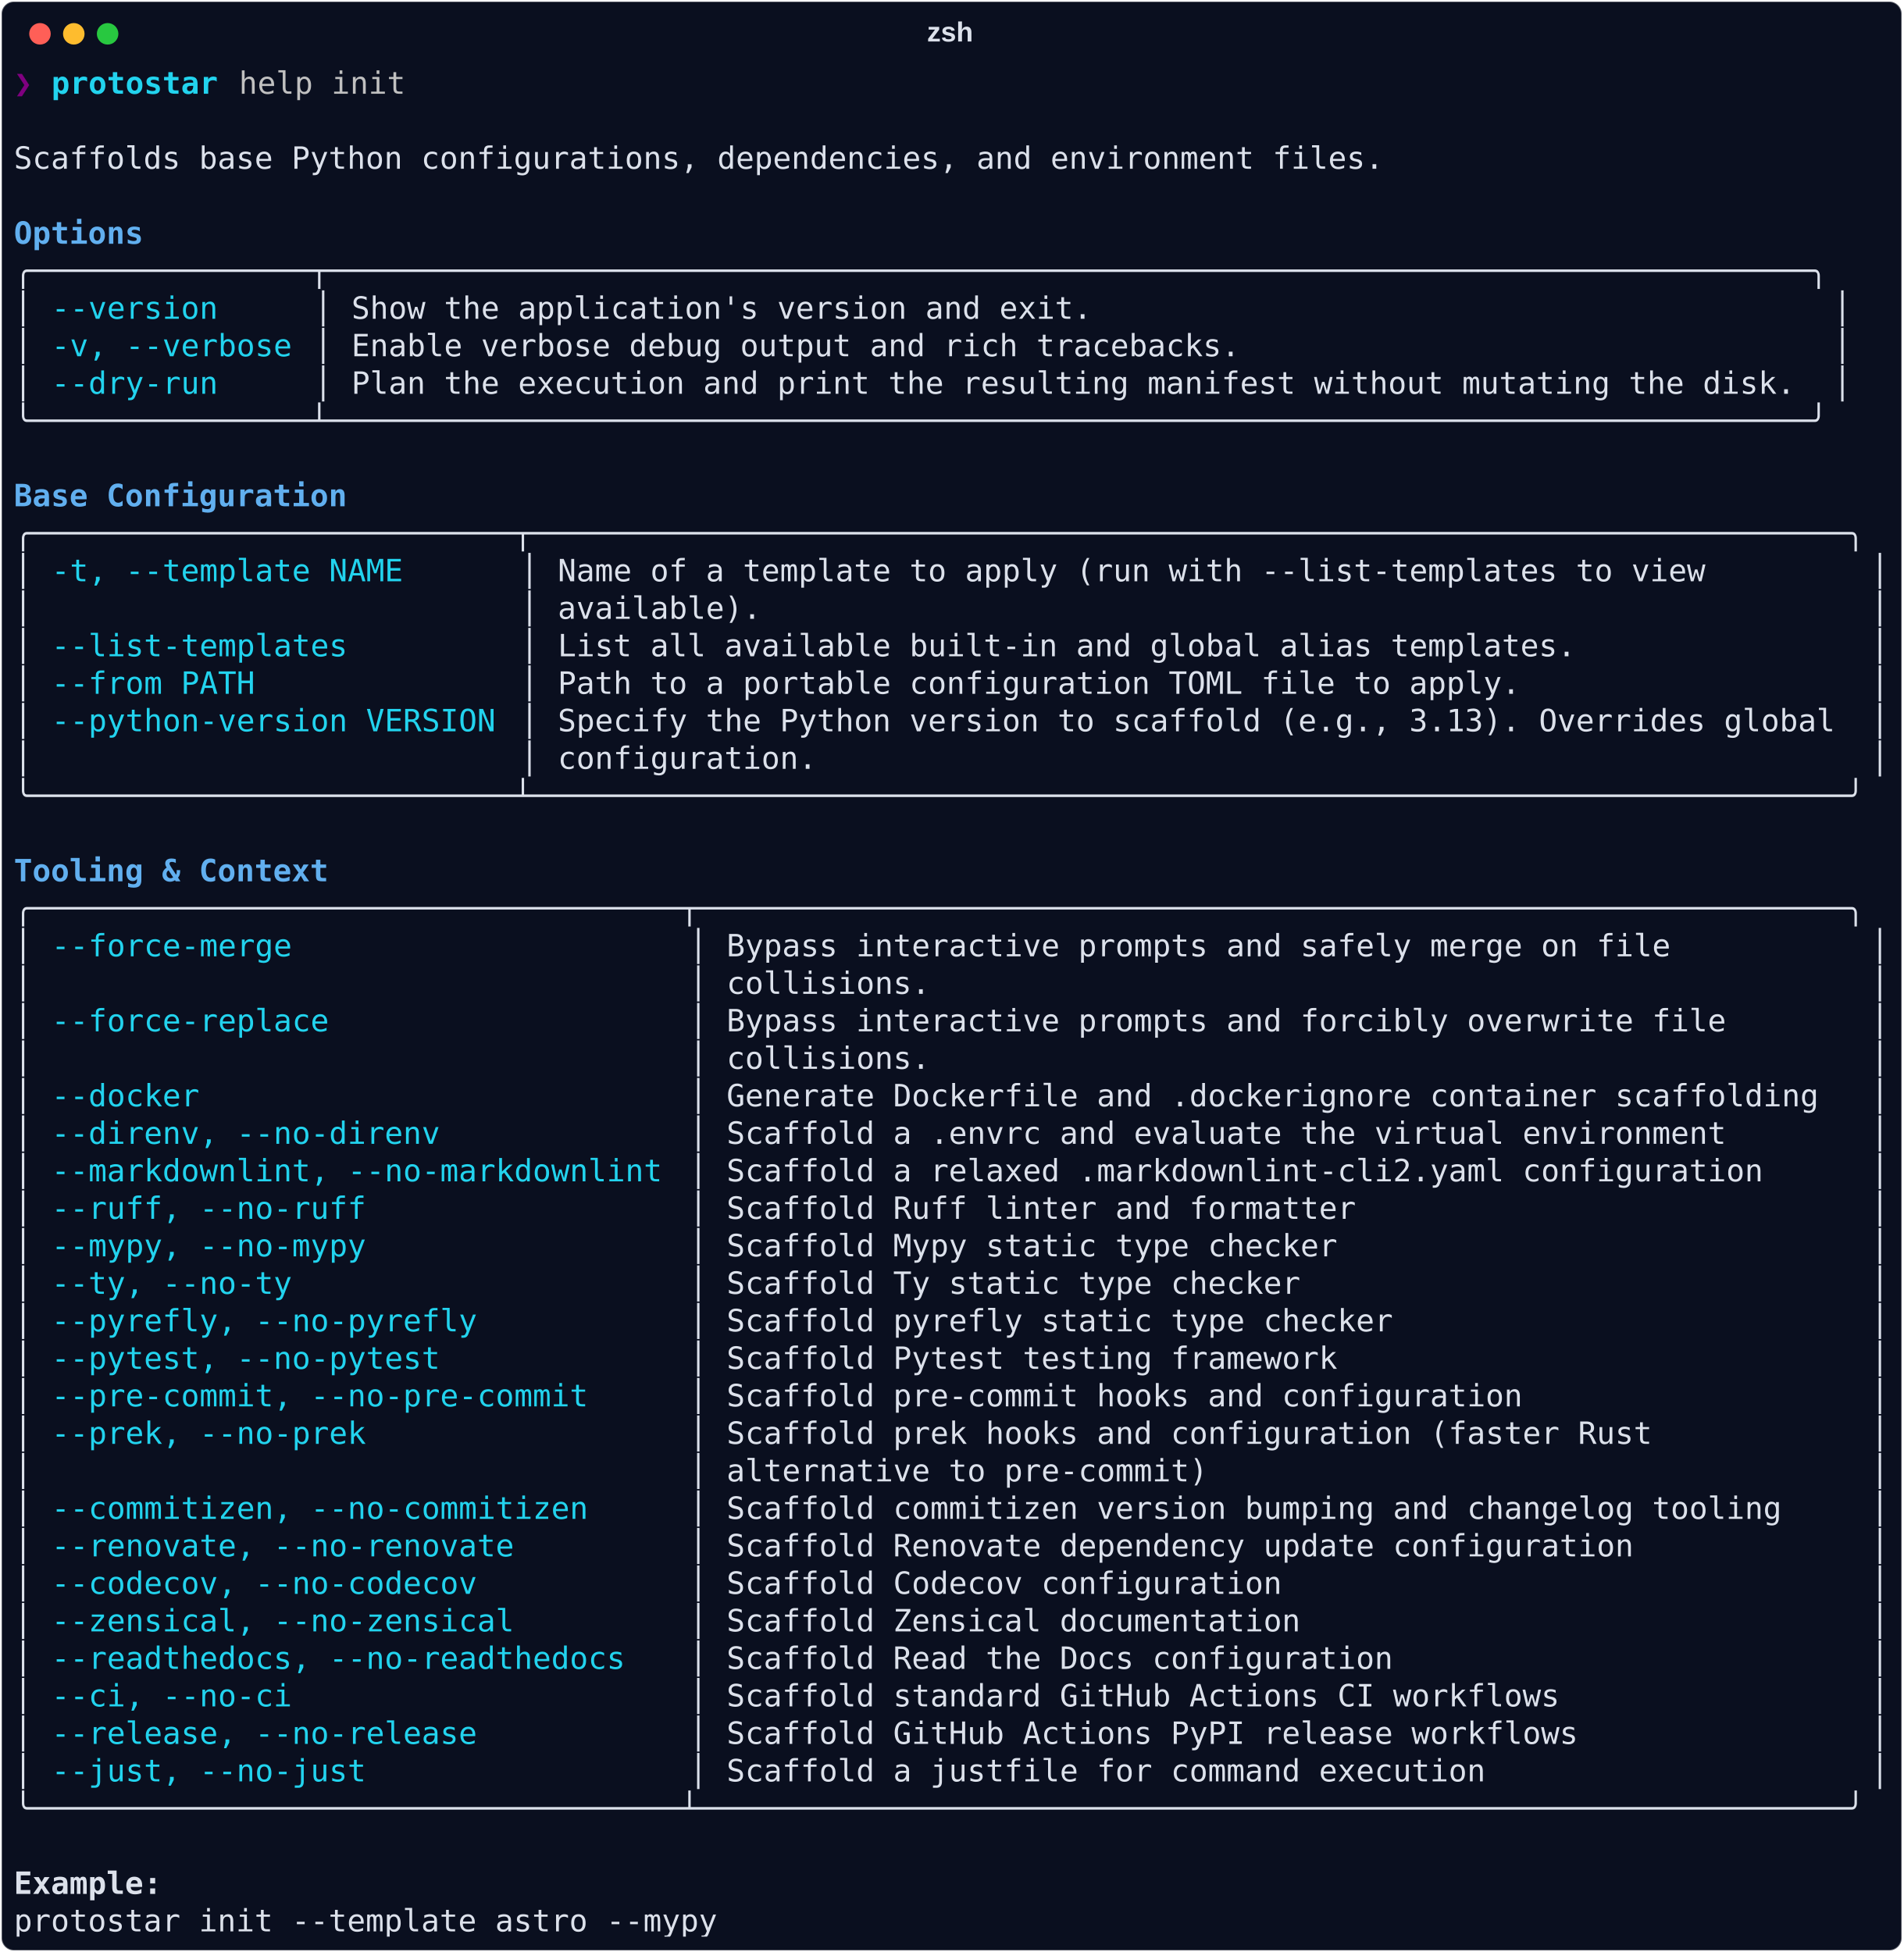
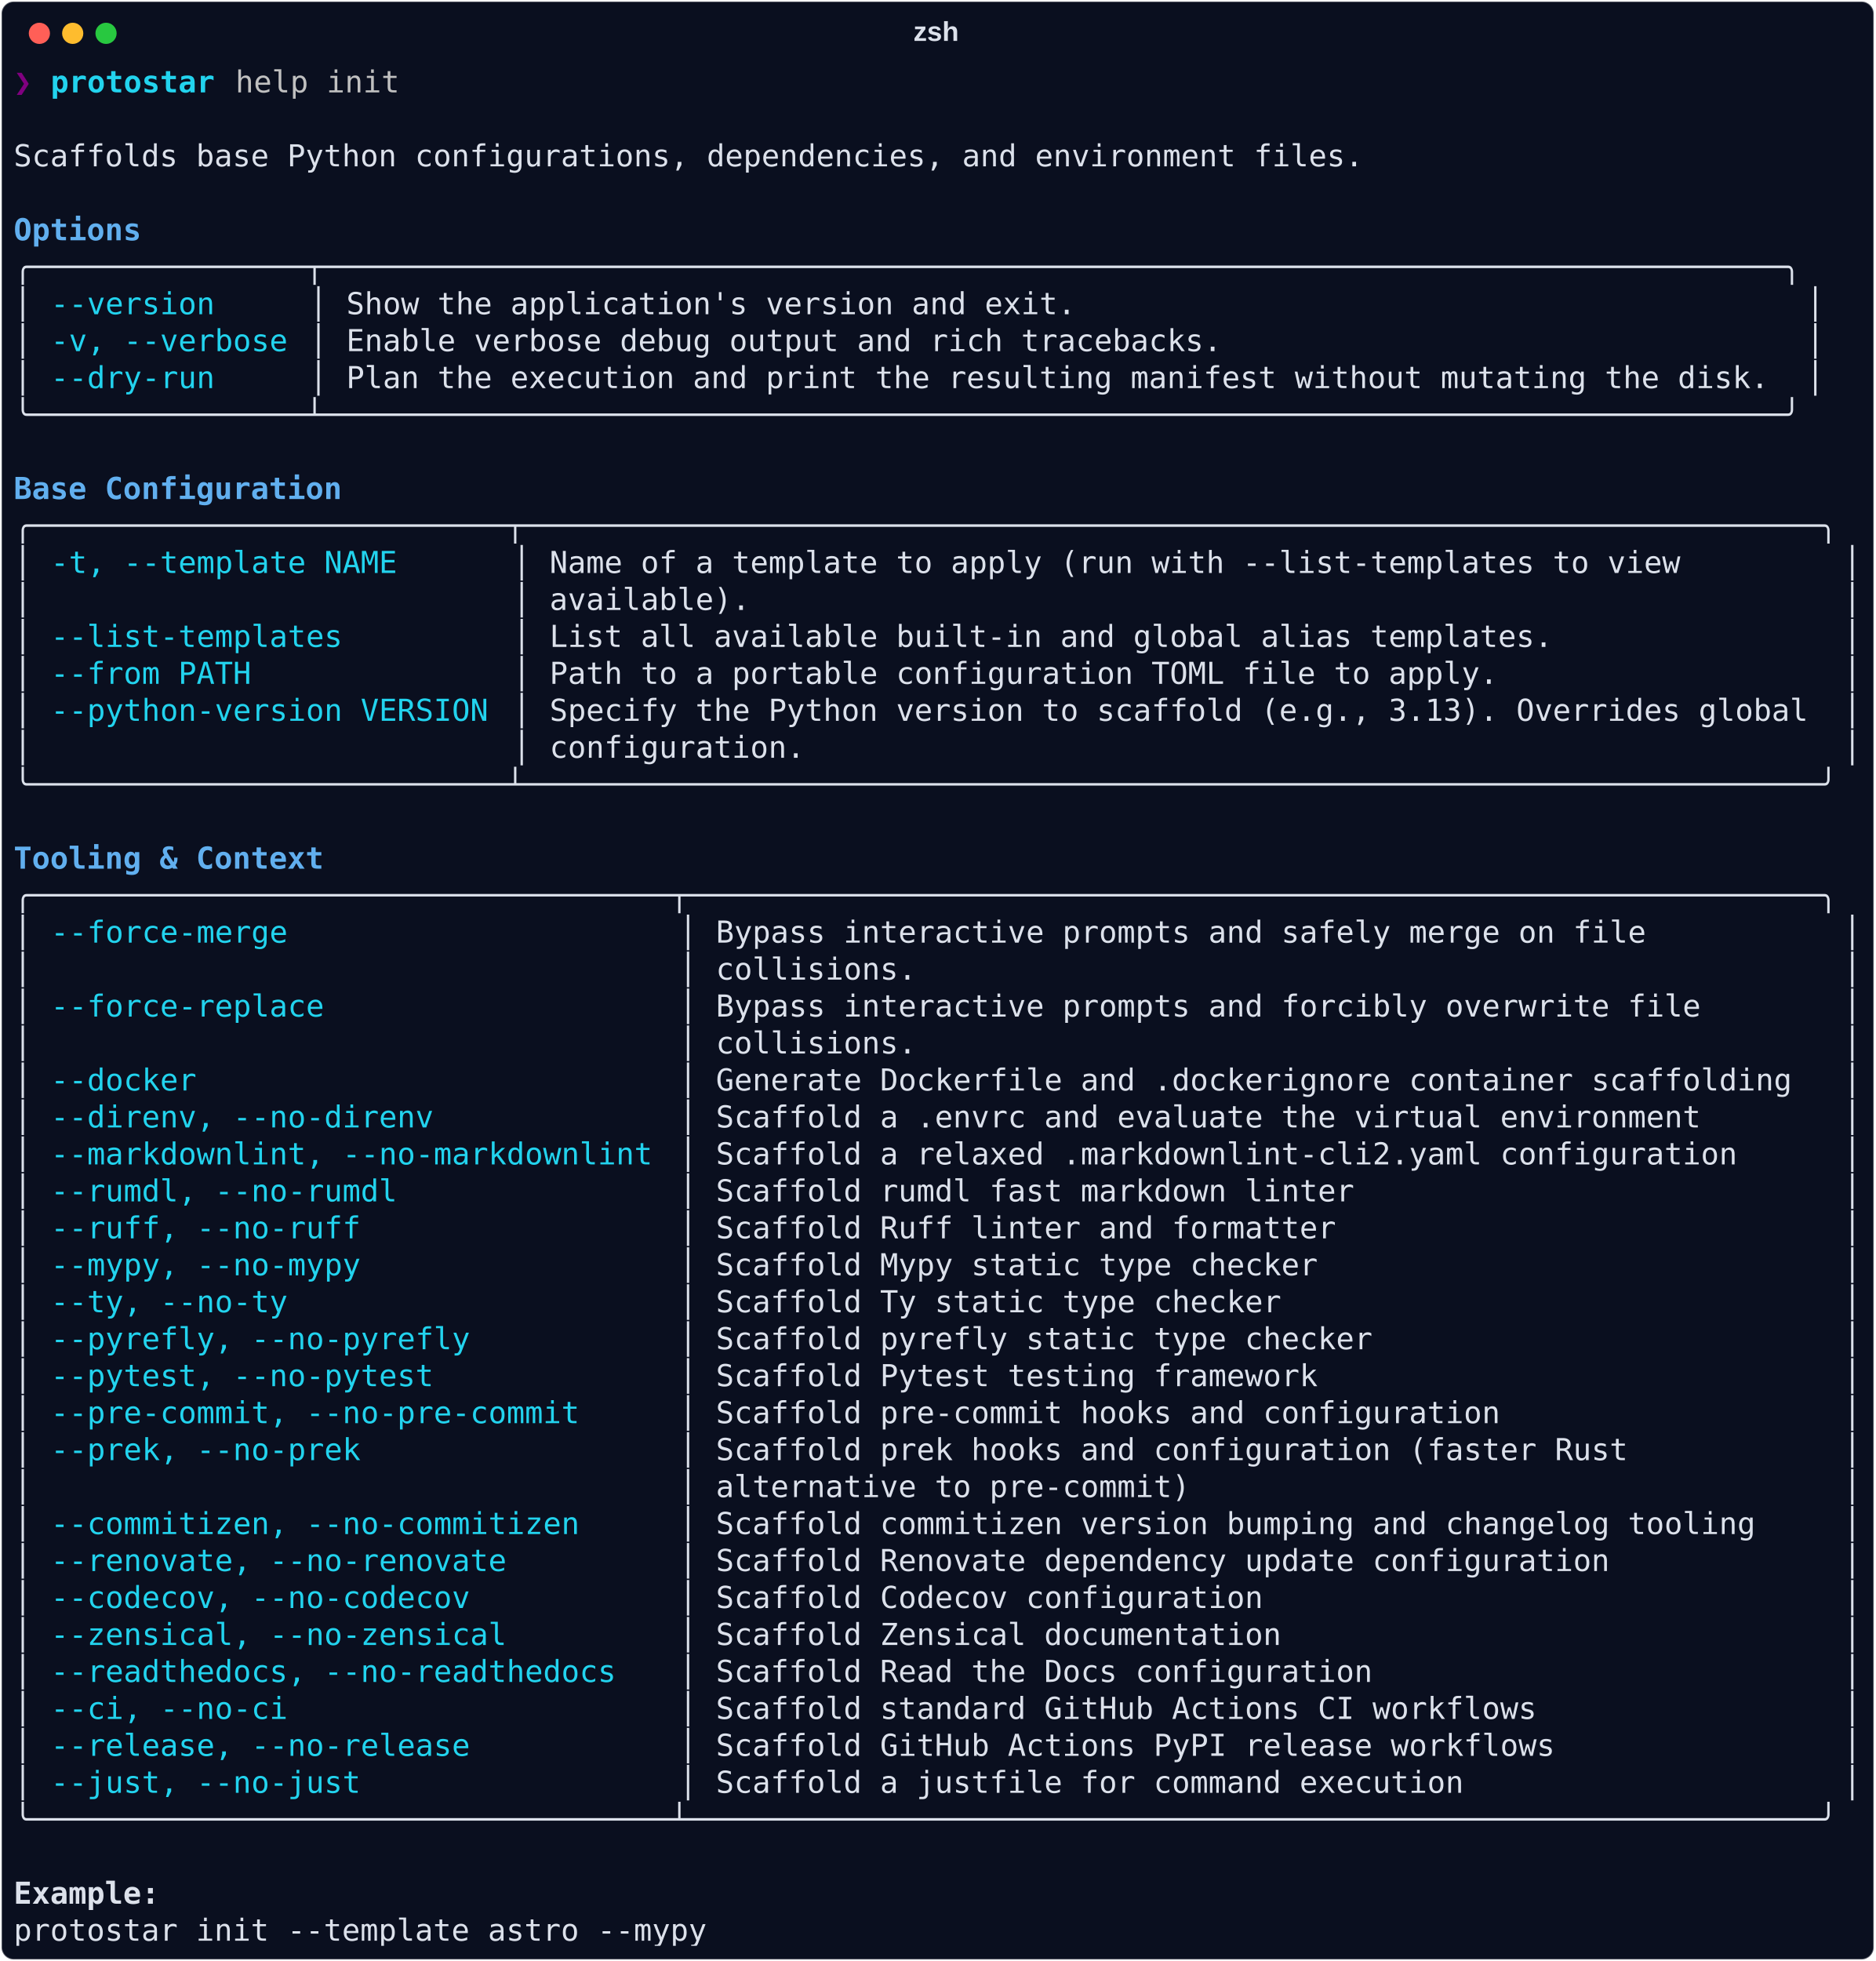
- <svg xmlns="http://www.w3.org/2000/svg" class="rich-terminal" viewBox="0 0 1238 1270.0">
+ <svg xmlns="http://www.w3.org/2000/svg" class="rich-terminal" viewBox="0 0 1238 1294.4">
  <style>

    @font-face {
        font-family: "Fira Code";
        src: local("FiraCode-Regular"),
                url("https://cdnjs.cloudflare.com/ajax/libs/firacode/6.2.0/woff2/FiraCode-Regular.woff2") format("woff2"),
                url("https://cdnjs.cloudflare.com/ajax/libs/firacode/6.2.0/woff/FiraCode-Regular.woff") format("woff");
        font-style: normal;
        font-weight: 400;
    }
    @font-face {
        font-family: "Fira Code";
        src: local("FiraCode-Bold"),
                url("https://cdnjs.cloudflare.com/ajax/libs/firacode/6.2.0/woff2/FiraCode-Bold.woff2") format("woff2"),
                url("https://cdnjs.cloudflare.com/ajax/libs/firacode/6.2.0/woff/FiraCode-Bold.woff") format("woff");
        font-style: bold;
        font-weight: 700;
    }

    .cli_init_help-matrix {
        font-family: Fira Code, monospace;
        font-size: 20px;
        line-height: 24.4px;
        font-variant-east-asian: full-width;
    }

    .cli_init_help-title {
        font-size: 18px;
        font-weight: bold;
        font-family: arial;
    }

    .cli_init_help-r1 { fill: #800080;font-weight: bold }
.cli_init_help-r2 { fill: #22d3ee;font-weight: bold }
.cli_init_help-r3 { fill: #c0c0c0 }
.cli_init_help-r4 { fill: #dce1eb }
.cli_init_help-r5 { fill: #61afef;font-weight: bold }
.cli_init_help-r6 { fill: #22d3ee }
.cli_init_help-r7 { fill: #dce1eb;font-weight: bold }
    </style>
  <defs>
    <clipPath id="cli_init_help-clip-terminal">
-       <rect x="0" y="0" width="1219.0" height="1219.0" />
+       <rect x="0" y="0" width="1219.0" height="1243.4" />
    </clipPath>
    <clipPath id="cli_init_help-line-0">
      <rect x="0" y="1.5" width="1220" height="24.65" />
    </clipPath>
    <clipPath id="cli_init_help-line-1">
      <rect x="0" y="25.9" width="1220" height="24.65" />
    </clipPath>
    <clipPath id="cli_init_help-line-2">
      <rect x="0" y="50.3" width="1220" height="24.65" />
    </clipPath>
    <clipPath id="cli_init_help-line-3">
      <rect x="0" y="74.7" width="1220" height="24.65" />
    </clipPath>
    <clipPath id="cli_init_help-line-4">
      <rect x="0" y="99.1" width="1220" height="24.65" />
    </clipPath>
    <clipPath id="cli_init_help-line-5">
      <rect x="0" y="123.5" width="1220" height="24.65" />
    </clipPath>
    <clipPath id="cli_init_help-line-6">
      <rect x="0" y="147.9" width="1220" height="24.65" />
    </clipPath>
    <clipPath id="cli_init_help-line-7">
      <rect x="0" y="172.3" width="1220" height="24.65" />
    </clipPath>
    <clipPath id="cli_init_help-line-8">
      <rect x="0" y="196.7" width="1220" height="24.65" />
    </clipPath>
    <clipPath id="cli_init_help-line-9">
      <rect x="0" y="221.1" width="1220" height="24.65" />
    </clipPath>
    <clipPath id="cli_init_help-line-10">
      <rect x="0" y="245.5" width="1220" height="24.65" />
    </clipPath>
    <clipPath id="cli_init_help-line-11">
      <rect x="0" y="269.9" width="1220" height="24.65" />
    </clipPath>
    <clipPath id="cli_init_help-line-12">
      <rect x="0" y="294.3" width="1220" height="24.65" />
    </clipPath>
    <clipPath id="cli_init_help-line-13">
      <rect x="0" y="318.7" width="1220" height="24.65" />
    </clipPath>
    <clipPath id="cli_init_help-line-14">
      <rect x="0" y="343.1" width="1220" height="24.65" />
    </clipPath>
    <clipPath id="cli_init_help-line-15">
      <rect x="0" y="367.5" width="1220" height="24.65" />
    </clipPath>
    <clipPath id="cli_init_help-line-16">
      <rect x="0" y="391.9" width="1220" height="24.65" />
    </clipPath>
    <clipPath id="cli_init_help-line-17">
      <rect x="0" y="416.3" width="1220" height="24.65" />
    </clipPath>
    <clipPath id="cli_init_help-line-18">
      <rect x="0" y="440.7" width="1220" height="24.65" />
    </clipPath>
    <clipPath id="cli_init_help-line-19">
      <rect x="0" y="465.1" width="1220" height="24.65" />
    </clipPath>
    <clipPath id="cli_init_help-line-20">
      <rect x="0" y="489.5" width="1220" height="24.65" />
    </clipPath>
    <clipPath id="cli_init_help-line-21">
      <rect x="0" y="513.9" width="1220" height="24.65" />
    </clipPath>
    <clipPath id="cli_init_help-line-22">
      <rect x="0" y="538.3" width="1220" height="24.65" />
    </clipPath>
    <clipPath id="cli_init_help-line-23">
      <rect x="0" y="562.7" width="1220" height="24.65" />
    </clipPath>
    <clipPath id="cli_init_help-line-24">
      <rect x="0" y="587.1" width="1220" height="24.65" />
    </clipPath>
    <clipPath id="cli_init_help-line-25">
      <rect x="0" y="611.5" width="1220" height="24.65" />
    </clipPath>
    <clipPath id="cli_init_help-line-26">
      <rect x="0" y="635.9" width="1220" height="24.65" />
    </clipPath>
    <clipPath id="cli_init_help-line-27">
      <rect x="0" y="660.3" width="1220" height="24.65" />
    </clipPath>
    <clipPath id="cli_init_help-line-28">
      <rect x="0" y="684.7" width="1220" height="24.65" />
    </clipPath>
    <clipPath id="cli_init_help-line-29">
      <rect x="0" y="709.1" width="1220" height="24.65" />
    </clipPath>
    <clipPath id="cli_init_help-line-30">
      <rect x="0" y="733.5" width="1220" height="24.65" />
    </clipPath>
    <clipPath id="cli_init_help-line-31">
      <rect x="0" y="757.9" width="1220" height="24.65" />
    </clipPath>
    <clipPath id="cli_init_help-line-32">
      <rect x="0" y="782.3" width="1220" height="24.65" />
    </clipPath>
    <clipPath id="cli_init_help-line-33">
      <rect x="0" y="806.7" width="1220" height="24.65" />
    </clipPath>
    <clipPath id="cli_init_help-line-34">
      <rect x="0" y="831.1" width="1220" height="24.65" />
    </clipPath>
    <clipPath id="cli_init_help-line-35">
      <rect x="0" y="855.5" width="1220" height="24.65" />
    </clipPath>
    <clipPath id="cli_init_help-line-36">
      <rect x="0" y="879.9" width="1220" height="24.65" />
    </clipPath>
    <clipPath id="cli_init_help-line-37">
      <rect x="0" y="904.3" width="1220" height="24.65" />
    </clipPath>
    <clipPath id="cli_init_help-line-38">
      <rect x="0" y="928.7" width="1220" height="24.65" />
    </clipPath>
    <clipPath id="cli_init_help-line-39">
      <rect x="0" y="953.1" width="1220" height="24.65" />
    </clipPath>
    <clipPath id="cli_init_help-line-40">
      <rect x="0" y="977.5" width="1220" height="24.65" />
    </clipPath>
    <clipPath id="cli_init_help-line-41">
      <rect x="0" y="1001.9" width="1220" height="24.65" />
    </clipPath>
    <clipPath id="cli_init_help-line-42">
      <rect x="0" y="1026.3" width="1220" height="24.65" />
    </clipPath>
    <clipPath id="cli_init_help-line-43">
      <rect x="0" y="1050.7" width="1220" height="24.65" />
    </clipPath>
    <clipPath id="cli_init_help-line-44">
      <rect x="0" y="1075.1" width="1220" height="24.65" />
    </clipPath>
    <clipPath id="cli_init_help-line-45">
      <rect x="0" y="1099.5" width="1220" height="24.65" />
    </clipPath>
    <clipPath id="cli_init_help-line-46">
      <rect x="0" y="1123.9" width="1220" height="24.65" />
    </clipPath>
    <clipPath id="cli_init_help-line-47">
      <rect x="0" y="1148.3" width="1220" height="24.65" />
    </clipPath>
    <clipPath id="cli_init_help-line-48">
      <rect x="0" y="1172.7" width="1220" height="24.65" />
    </clipPath>
+     <clipPath id="cli_init_help-line-49">
+       <rect x="0" y="1197.1" width="1220" height="24.65" />
+     </clipPath>
  </defs>
-   <rect fill="#0a0f1f" stroke="rgba(255,255,255,0.35)" stroke-width="1" x="1" y="1" width="1236" height="1268" rx="8" />
+   <rect fill="#0a0f1f" stroke="rgba(255,255,255,0.35)" stroke-width="1" x="1" y="1" width="1236" height="1292.4" rx="8" />
  <text class="cli_init_help-title" fill="#dce1eb" text-anchor="middle" x="618" y="27">zsh</text>
  <g transform="translate(26,22)">
    <circle cx="0" cy="0" r="7" fill="#ff5f57" />
    <circle cx="22" cy="0" r="7" fill="#febc2e" />
    <circle cx="44" cy="0" r="7" fill="#28c840" />
  </g>
  <g transform="translate(9, 41)" clip-path="url(#cli_init_help-clip-terminal)">
    <g class="cli_init_help-matrix">
      <text class="cli_init_help-r1" x="0" y="20" textLength="24.4" clip-path="url(#cli_init_help-line-0)">❯ </text>
      <text class="cli_init_help-r2" x="24.4" y="20" textLength="122" clip-path="url(#cli_init_help-line-0)">protostar </text>
      <text class="cli_init_help-r3" x="146.4" y="20" textLength="109.8" clip-path="url(#cli_init_help-line-0)">help init</text>
      <text class="cli_init_help-r4" x="1220" y="20" textLength="12.2" clip-path="url(#cli_init_help-line-0)">
</text>
      <text class="cli_init_help-r4" x="1220" y="44.4" textLength="12.2" clip-path="url(#cli_init_help-line-1)">
</text>
      <text class="cli_init_help-r4" x="0" y="68.8" textLength="902.8" clip-path="url(#cli_init_help-line-2)">Scaffolds base Python configurations, dependencies, and environment files.</text>
      <text class="cli_init_help-r4" x="1220" y="68.8" textLength="12.2" clip-path="url(#cli_init_help-line-2)">
</text>
      <text class="cli_init_help-r4" x="1220" y="93.2" textLength="12.2" clip-path="url(#cli_init_help-line-3)">
</text>
      <text class="cli_init_help-r5" x="0" y="117.6" textLength="1195.6" clip-path="url(#cli_init_help-line-4)">Options                                                                                           </text>
      <text class="cli_init_help-r4" x="1220" y="117.6" textLength="12.2" clip-path="url(#cli_init_help-line-4)">
</text>
      <text class="cli_init_help-r4" x="0" y="142" textLength="1195.6" clip-path="url(#cli_init_help-line-5)">╭───────────────┬────────────────────────────────────────────────────────────────────────────────╮</text>
      <text class="cli_init_help-r4" x="1220" y="142" textLength="12.2" clip-path="url(#cli_init_help-line-5)">
</text>
      <text class="cli_init_help-r4" x="0" y="166.4" textLength="12.2" clip-path="url(#cli_init_help-line-6)">│</text>
      <text class="cli_init_help-r6" x="24.4" y="166.4" textLength="158.6" clip-path="url(#cli_init_help-line-6)">--version    </text>
      <text class="cli_init_help-r4" x="195.2" y="166.4" textLength="12.2" clip-path="url(#cli_init_help-line-6)">│</text>
      <text class="cli_init_help-r4" x="219.6" y="166.4" textLength="951.6" clip-path="url(#cli_init_help-line-6)">Show the application's version and exit.                                      </text>
      <text class="cli_init_help-r4" x="1183.4" y="166.4" textLength="12.2" clip-path="url(#cli_init_help-line-6)">│</text>
      <text class="cli_init_help-r4" x="1220" y="166.4" textLength="12.2" clip-path="url(#cli_init_help-line-6)">
</text>
      <text class="cli_init_help-r4" x="0" y="190.8" textLength="12.2" clip-path="url(#cli_init_help-line-7)">│</text>
      <text class="cli_init_help-r6" x="24.4" y="190.8" textLength="158.6" clip-path="url(#cli_init_help-line-7)">-v, --verbose</text>
      <text class="cli_init_help-r4" x="195.2" y="190.8" textLength="12.2" clip-path="url(#cli_init_help-line-7)">│</text>
      <text class="cli_init_help-r4" x="219.6" y="190.8" textLength="951.6" clip-path="url(#cli_init_help-line-7)">Enable verbose debug output and rich tracebacks.                              </text>
      <text class="cli_init_help-r4" x="1183.4" y="190.8" textLength="12.2" clip-path="url(#cli_init_help-line-7)">│</text>
      <text class="cli_init_help-r4" x="1220" y="190.8" textLength="12.2" clip-path="url(#cli_init_help-line-7)">
</text>
      <text class="cli_init_help-r4" x="0" y="215.2" textLength="12.2" clip-path="url(#cli_init_help-line-8)">│</text>
      <text class="cli_init_help-r6" x="24.4" y="215.2" textLength="158.6" clip-path="url(#cli_init_help-line-8)">--dry-run    </text>
      <text class="cli_init_help-r4" x="195.2" y="215.2" textLength="12.2" clip-path="url(#cli_init_help-line-8)">│</text>
      <text class="cli_init_help-r4" x="219.6" y="215.2" textLength="951.6" clip-path="url(#cli_init_help-line-8)">Plan the execution and print the resulting manifest without mutating the disk.</text>
      <text class="cli_init_help-r4" x="1183.4" y="215.2" textLength="12.2" clip-path="url(#cli_init_help-line-8)">│</text>
      <text class="cli_init_help-r4" x="1220" y="215.2" textLength="12.2" clip-path="url(#cli_init_help-line-8)">
</text>
      <text class="cli_init_help-r4" x="0" y="239.6" textLength="1195.6" clip-path="url(#cli_init_help-line-9)">╰───────────────┴────────────────────────────────────────────────────────────────────────────────╯</text>
      <text class="cli_init_help-r4" x="1220" y="239.6" textLength="12.2" clip-path="url(#cli_init_help-line-9)">
</text>
      <text class="cli_init_help-r4" x="1220" y="264" textLength="12.2" clip-path="url(#cli_init_help-line-10)">
</text>
      <text class="cli_init_help-r5" x="0" y="288.4" textLength="1220" clip-path="url(#cli_init_help-line-11)">Base Configuration                                                                                  </text>
      <text class="cli_init_help-r4" x="1220" y="288.4" textLength="12.2" clip-path="url(#cli_init_help-line-11)">
</text>
      <text class="cli_init_help-r4" x="0" y="312.8" textLength="1220" clip-path="url(#cli_init_help-line-12)">╭──────────────────────────┬───────────────────────────────────────────────────────────────────────╮</text>
      <text class="cli_init_help-r4" x="1220" y="312.8" textLength="12.2" clip-path="url(#cli_init_help-line-12)">
</text>
      <text class="cli_init_help-r4" x="0" y="337.2" textLength="12.2" clip-path="url(#cli_init_help-line-13)">│</text>
      <text class="cli_init_help-r6" x="24.4" y="337.2" textLength="292.8" clip-path="url(#cli_init_help-line-13)">-t, --template NAME     </text>
      <text class="cli_init_help-r4" x="329.4" y="337.2" textLength="12.2" clip-path="url(#cli_init_help-line-13)">│</text>
      <text class="cli_init_help-r4" x="353.8" y="337.2" textLength="841.8" clip-path="url(#cli_init_help-line-13)">Name of a template to apply (run with --list-templates to view       </text>
      <text class="cli_init_help-r4" x="1207.8" y="337.2" textLength="12.2" clip-path="url(#cli_init_help-line-13)">│</text>
      <text class="cli_init_help-r4" x="1220" y="337.2" textLength="12.2" clip-path="url(#cli_init_help-line-13)">
</text>
      <text class="cli_init_help-r4" x="0" y="361.6" textLength="12.2" clip-path="url(#cli_init_help-line-14)">│</text>
      <text class="cli_init_help-r4" x="329.4" y="361.6" textLength="12.2" clip-path="url(#cli_init_help-line-14)">│</text>
      <text class="cli_init_help-r4" x="353.8" y="361.6" textLength="841.8" clip-path="url(#cli_init_help-line-14)">available).                                                          </text>
      <text class="cli_init_help-r4" x="1207.8" y="361.6" textLength="12.2" clip-path="url(#cli_init_help-line-14)">│</text>
      <text class="cli_init_help-r4" x="1220" y="361.6" textLength="12.2" clip-path="url(#cli_init_help-line-14)">
</text>
      <text class="cli_init_help-r4" x="0" y="386" textLength="12.2" clip-path="url(#cli_init_help-line-15)">│</text>
      <text class="cli_init_help-r6" x="24.4" y="386" textLength="292.8" clip-path="url(#cli_init_help-line-15)">--list-templates        </text>
      <text class="cli_init_help-r4" x="329.4" y="386" textLength="12.2" clip-path="url(#cli_init_help-line-15)">│</text>
      <text class="cli_init_help-r4" x="353.8" y="386" textLength="841.8" clip-path="url(#cli_init_help-line-15)">List all available built-in and global alias templates.              </text>
      <text class="cli_init_help-r4" x="1207.8" y="386" textLength="12.2" clip-path="url(#cli_init_help-line-15)">│</text>
      <text class="cli_init_help-r4" x="1220" y="386" textLength="12.2" clip-path="url(#cli_init_help-line-15)">
</text>
      <text class="cli_init_help-r4" x="0" y="410.4" textLength="12.2" clip-path="url(#cli_init_help-line-16)">│</text>
      <text class="cli_init_help-r6" x="24.4" y="410.4" textLength="292.8" clip-path="url(#cli_init_help-line-16)">--from PATH             </text>
      <text class="cli_init_help-r4" x="329.4" y="410.4" textLength="12.2" clip-path="url(#cli_init_help-line-16)">│</text>
      <text class="cli_init_help-r4" x="353.8" y="410.4" textLength="841.8" clip-path="url(#cli_init_help-line-16)">Path to a portable configuration TOML file to apply.                 </text>
      <text class="cli_init_help-r4" x="1207.8" y="410.4" textLength="12.2" clip-path="url(#cli_init_help-line-16)">│</text>
      <text class="cli_init_help-r4" x="1220" y="410.4" textLength="12.2" clip-path="url(#cli_init_help-line-16)">
</text>
      <text class="cli_init_help-r4" x="0" y="434.8" textLength="12.2" clip-path="url(#cli_init_help-line-17)">│</text>
      <text class="cli_init_help-r6" x="24.4" y="434.8" textLength="292.8" clip-path="url(#cli_init_help-line-17)">--python-version VERSION</text>
      <text class="cli_init_help-r4" x="329.4" y="434.8" textLength="12.2" clip-path="url(#cli_init_help-line-17)">│</text>
      <text class="cli_init_help-r4" x="353.8" y="434.8" textLength="841.8" clip-path="url(#cli_init_help-line-17)">Specify the Python version to scaffold (e.g., 3.13). Overrides global</text>
      <text class="cli_init_help-r4" x="1207.8" y="434.8" textLength="12.2" clip-path="url(#cli_init_help-line-17)">│</text>
      <text class="cli_init_help-r4" x="1220" y="434.8" textLength="12.2" clip-path="url(#cli_init_help-line-17)">
</text>
      <text class="cli_init_help-r4" x="0" y="459.2" textLength="12.2" clip-path="url(#cli_init_help-line-18)">│</text>
      <text class="cli_init_help-r4" x="329.4" y="459.2" textLength="12.2" clip-path="url(#cli_init_help-line-18)">│</text>
      <text class="cli_init_help-r4" x="353.8" y="459.2" textLength="841.8" clip-path="url(#cli_init_help-line-18)">configuration.                                                       </text>
      <text class="cli_init_help-r4" x="1207.8" y="459.2" textLength="12.2" clip-path="url(#cli_init_help-line-18)">│</text>
      <text class="cli_init_help-r4" x="1220" y="459.2" textLength="12.2" clip-path="url(#cli_init_help-line-18)">
</text>
      <text class="cli_init_help-r4" x="0" y="483.6" textLength="1220" clip-path="url(#cli_init_help-line-19)">╰──────────────────────────┴───────────────────────────────────────────────────────────────────────╯</text>
      <text class="cli_init_help-r4" x="1220" y="483.6" textLength="12.2" clip-path="url(#cli_init_help-line-19)">
</text>
      <text class="cli_init_help-r4" x="1220" y="508" textLength="12.2" clip-path="url(#cli_init_help-line-20)">
</text>
      <text class="cli_init_help-r5" x="0" y="532.4" textLength="1220" clip-path="url(#cli_init_help-line-21)">Tooling &amp; Context                                                                                   </text>
      <text class="cli_init_help-r4" x="1220" y="532.4" textLength="12.2" clip-path="url(#cli_init_help-line-21)">
</text>
      <text class="cli_init_help-r4" x="0" y="556.8" textLength="1220" clip-path="url(#cli_init_help-line-22)">╭───────────────────────────────────┬──────────────────────────────────────────────────────────────╮</text>
      <text class="cli_init_help-r4" x="1220" y="556.8" textLength="12.2" clip-path="url(#cli_init_help-line-22)">
</text>
      <text class="cli_init_help-r4" x="0" y="581.2" textLength="12.2" clip-path="url(#cli_init_help-line-23)">│</text>
      <text class="cli_init_help-r6" x="24.4" y="581.2" textLength="402.6" clip-path="url(#cli_init_help-line-23)">--force-merge                    </text>
      <text class="cli_init_help-r4" x="439.2" y="581.2" textLength="12.2" clip-path="url(#cli_init_help-line-23)">│</text>
      <text class="cli_init_help-r4" x="463.6" y="581.2" textLength="732" clip-path="url(#cli_init_help-line-23)">Bypass interactive prompts and safely merge on file         </text>
      <text class="cli_init_help-r4" x="1207.8" y="581.2" textLength="12.2" clip-path="url(#cli_init_help-line-23)">│</text>
      <text class="cli_init_help-r4" x="1220" y="581.2" textLength="12.2" clip-path="url(#cli_init_help-line-23)">
</text>
      <text class="cli_init_help-r4" x="0" y="605.6" textLength="12.2" clip-path="url(#cli_init_help-line-24)">│</text>
      <text class="cli_init_help-r4" x="439.2" y="605.6" textLength="12.2" clip-path="url(#cli_init_help-line-24)">│</text>
      <text class="cli_init_help-r4" x="463.6" y="605.6" textLength="732" clip-path="url(#cli_init_help-line-24)">collisions.                                                 </text>
      <text class="cli_init_help-r4" x="1207.8" y="605.6" textLength="12.2" clip-path="url(#cli_init_help-line-24)">│</text>
      <text class="cli_init_help-r4" x="1220" y="605.6" textLength="12.2" clip-path="url(#cli_init_help-line-24)">
</text>
      <text class="cli_init_help-r4" x="0" y="630" textLength="12.2" clip-path="url(#cli_init_help-line-25)">│</text>
      <text class="cli_init_help-r6" x="24.4" y="630" textLength="402.6" clip-path="url(#cli_init_help-line-25)">--force-replace                  </text>
      <text class="cli_init_help-r4" x="439.2" y="630" textLength="12.2" clip-path="url(#cli_init_help-line-25)">│</text>
      <text class="cli_init_help-r4" x="463.6" y="630" textLength="732" clip-path="url(#cli_init_help-line-25)">Bypass interactive prompts and forcibly overwrite file      </text>
      <text class="cli_init_help-r4" x="1207.8" y="630" textLength="12.2" clip-path="url(#cli_init_help-line-25)">│</text>
      <text class="cli_init_help-r4" x="1220" y="630" textLength="12.2" clip-path="url(#cli_init_help-line-25)">
</text>
      <text class="cli_init_help-r4" x="0" y="654.4" textLength="12.2" clip-path="url(#cli_init_help-line-26)">│</text>
      <text class="cli_init_help-r4" x="439.2" y="654.4" textLength="12.2" clip-path="url(#cli_init_help-line-26)">│</text>
      <text class="cli_init_help-r4" x="463.6" y="654.4" textLength="732" clip-path="url(#cli_init_help-line-26)">collisions.                                                 </text>
      <text class="cli_init_help-r4" x="1207.8" y="654.4" textLength="12.2" clip-path="url(#cli_init_help-line-26)">│</text>
      <text class="cli_init_help-r4" x="1220" y="654.4" textLength="12.2" clip-path="url(#cli_init_help-line-26)">
</text>
      <text class="cli_init_help-r4" x="0" y="678.8" textLength="12.2" clip-path="url(#cli_init_help-line-27)">│</text>
      <text class="cli_init_help-r6" x="24.4" y="678.8" textLength="402.6" clip-path="url(#cli_init_help-line-27)">--docker                         </text>
      <text class="cli_init_help-r4" x="439.2" y="678.8" textLength="12.2" clip-path="url(#cli_init_help-line-27)">│</text>
      <text class="cli_init_help-r4" x="463.6" y="678.8" textLength="732" clip-path="url(#cli_init_help-line-27)">Generate Dockerfile and .dockerignore container scaffolding </text>
      <text class="cli_init_help-r4" x="1207.8" y="678.8" textLength="12.2" clip-path="url(#cli_init_help-line-27)">│</text>
      <text class="cli_init_help-r4" x="1220" y="678.8" textLength="12.2" clip-path="url(#cli_init_help-line-27)">
</text>
      <text class="cli_init_help-r4" x="0" y="703.2" textLength="12.2" clip-path="url(#cli_init_help-line-28)">│</text>
      <text class="cli_init_help-r6" x="24.4" y="703.2" textLength="402.6" clip-path="url(#cli_init_help-line-28)">--direnv, --no-direnv            </text>
      <text class="cli_init_help-r4" x="439.2" y="703.2" textLength="12.2" clip-path="url(#cli_init_help-line-28)">│</text>
      <text class="cli_init_help-r4" x="463.6" y="703.2" textLength="732" clip-path="url(#cli_init_help-line-28)">Scaffold a .envrc and evaluate the virtual environment      </text>
      <text class="cli_init_help-r4" x="1207.8" y="703.2" textLength="12.2" clip-path="url(#cli_init_help-line-28)">│</text>
      <text class="cli_init_help-r4" x="1220" y="703.2" textLength="12.2" clip-path="url(#cli_init_help-line-28)">
</text>
      <text class="cli_init_help-r4" x="0" y="727.6" textLength="12.2" clip-path="url(#cli_init_help-line-29)">│</text>
      <text class="cli_init_help-r6" x="24.4" y="727.6" textLength="402.6" clip-path="url(#cli_init_help-line-29)">--markdownlint, --no-markdownlint</text>
      <text class="cli_init_help-r4" x="439.2" y="727.6" textLength="12.2" clip-path="url(#cli_init_help-line-29)">│</text>
      <text class="cli_init_help-r4" x="463.6" y="727.6" textLength="732" clip-path="url(#cli_init_help-line-29)">Scaffold a relaxed .markdownlint-cli2.yaml configuration    </text>
      <text class="cli_init_help-r4" x="1207.8" y="727.6" textLength="12.2" clip-path="url(#cli_init_help-line-29)">│</text>
      <text class="cli_init_help-r4" x="1220" y="727.6" textLength="12.2" clip-path="url(#cli_init_help-line-29)">
</text>
      <text class="cli_init_help-r4" x="0" y="752" textLength="12.2" clip-path="url(#cli_init_help-line-30)">│</text>
-       <text class="cli_init_help-r6" x="24.4" y="752" textLength="402.6" clip-path="url(#cli_init_help-line-30)">--ruff, --no-ruff                </text>
+       <text class="cli_init_help-r6" x="24.4" y="752" textLength="402.6" clip-path="url(#cli_init_help-line-30)">--rumdl, --no-rumdl              </text>
      <text class="cli_init_help-r4" x="439.2" y="752" textLength="12.2" clip-path="url(#cli_init_help-line-30)">│</text>
-       <text class="cli_init_help-r4" x="463.6" y="752" textLength="732" clip-path="url(#cli_init_help-line-30)">Scaffold Ruff linter and formatter                          </text>
+       <text class="cli_init_help-r4" x="463.6" y="752" textLength="732" clip-path="url(#cli_init_help-line-30)">Scaffold rumdl fast markdown linter                         </text>
      <text class="cli_init_help-r4" x="1207.8" y="752" textLength="12.2" clip-path="url(#cli_init_help-line-30)">│</text>
      <text class="cli_init_help-r4" x="1220" y="752" textLength="12.2" clip-path="url(#cli_init_help-line-30)">
</text>
      <text class="cli_init_help-r4" x="0" y="776.4" textLength="12.2" clip-path="url(#cli_init_help-line-31)">│</text>
-       <text class="cli_init_help-r6" x="24.4" y="776.4" textLength="402.6" clip-path="url(#cli_init_help-line-31)">--mypy, --no-mypy                </text>
+       <text class="cli_init_help-r6" x="24.4" y="776.4" textLength="402.6" clip-path="url(#cli_init_help-line-31)">--ruff, --no-ruff                </text>
      <text class="cli_init_help-r4" x="439.2" y="776.4" textLength="12.2" clip-path="url(#cli_init_help-line-31)">│</text>
-       <text class="cli_init_help-r4" x="463.6" y="776.4" textLength="732" clip-path="url(#cli_init_help-line-31)">Scaffold Mypy static type checker                           </text>
+       <text class="cli_init_help-r4" x="463.6" y="776.4" textLength="732" clip-path="url(#cli_init_help-line-31)">Scaffold Ruff linter and formatter                          </text>
      <text class="cli_init_help-r4" x="1207.8" y="776.4" textLength="12.2" clip-path="url(#cli_init_help-line-31)">│</text>
      <text class="cli_init_help-r4" x="1220" y="776.4" textLength="12.2" clip-path="url(#cli_init_help-line-31)">
</text>
      <text class="cli_init_help-r4" x="0" y="800.8" textLength="12.2" clip-path="url(#cli_init_help-line-32)">│</text>
-       <text class="cli_init_help-r6" x="24.4" y="800.8" textLength="402.6" clip-path="url(#cli_init_help-line-32)">--ty, --no-ty                    </text>
+       <text class="cli_init_help-r6" x="24.4" y="800.8" textLength="402.6" clip-path="url(#cli_init_help-line-32)">--mypy, --no-mypy                </text>
      <text class="cli_init_help-r4" x="439.2" y="800.8" textLength="12.2" clip-path="url(#cli_init_help-line-32)">│</text>
-       <text class="cli_init_help-r4" x="463.6" y="800.8" textLength="732" clip-path="url(#cli_init_help-line-32)">Scaffold Ty static type checker                             </text>
+       <text class="cli_init_help-r4" x="463.6" y="800.8" textLength="732" clip-path="url(#cli_init_help-line-32)">Scaffold Mypy static type checker                           </text>
      <text class="cli_init_help-r4" x="1207.8" y="800.8" textLength="12.2" clip-path="url(#cli_init_help-line-32)">│</text>
      <text class="cli_init_help-r4" x="1220" y="800.8" textLength="12.2" clip-path="url(#cli_init_help-line-32)">
</text>
      <text class="cli_init_help-r4" x="0" y="825.2" textLength="12.2" clip-path="url(#cli_init_help-line-33)">│</text>
-       <text class="cli_init_help-r6" x="24.4" y="825.2" textLength="402.6" clip-path="url(#cli_init_help-line-33)">--pyrefly, --no-pyrefly          </text>
+       <text class="cli_init_help-r6" x="24.4" y="825.2" textLength="402.6" clip-path="url(#cli_init_help-line-33)">--ty, --no-ty                    </text>
      <text class="cli_init_help-r4" x="439.2" y="825.2" textLength="12.2" clip-path="url(#cli_init_help-line-33)">│</text>
-       <text class="cli_init_help-r4" x="463.6" y="825.2" textLength="732" clip-path="url(#cli_init_help-line-33)">Scaffold pyrefly static type checker                        </text>
+       <text class="cli_init_help-r4" x="463.6" y="825.2" textLength="732" clip-path="url(#cli_init_help-line-33)">Scaffold Ty static type checker                             </text>
      <text class="cli_init_help-r4" x="1207.8" y="825.2" textLength="12.2" clip-path="url(#cli_init_help-line-33)">│</text>
      <text class="cli_init_help-r4" x="1220" y="825.2" textLength="12.2" clip-path="url(#cli_init_help-line-33)">
</text>
      <text class="cli_init_help-r4" x="0" y="849.6" textLength="12.2" clip-path="url(#cli_init_help-line-34)">│</text>
-       <text class="cli_init_help-r6" x="24.4" y="849.6" textLength="402.6" clip-path="url(#cli_init_help-line-34)">--pytest, --no-pytest            </text>
+       <text class="cli_init_help-r6" x="24.4" y="849.6" textLength="402.6" clip-path="url(#cli_init_help-line-34)">--pyrefly, --no-pyrefly          </text>
      <text class="cli_init_help-r4" x="439.2" y="849.6" textLength="12.2" clip-path="url(#cli_init_help-line-34)">│</text>
-       <text class="cli_init_help-r4" x="463.6" y="849.6" textLength="732" clip-path="url(#cli_init_help-line-34)">Scaffold Pytest testing framework                           </text>
+       <text class="cli_init_help-r4" x="463.6" y="849.6" textLength="732" clip-path="url(#cli_init_help-line-34)">Scaffold pyrefly static type checker                        </text>
      <text class="cli_init_help-r4" x="1207.8" y="849.6" textLength="12.2" clip-path="url(#cli_init_help-line-34)">│</text>
      <text class="cli_init_help-r4" x="1220" y="849.6" textLength="12.2" clip-path="url(#cli_init_help-line-34)">
</text>
      <text class="cli_init_help-r4" x="0" y="874" textLength="12.2" clip-path="url(#cli_init_help-line-35)">│</text>
-       <text class="cli_init_help-r6" x="24.4" y="874" textLength="402.6" clip-path="url(#cli_init_help-line-35)">--pre-commit, --no-pre-commit    </text>
+       <text class="cli_init_help-r6" x="24.4" y="874" textLength="402.6" clip-path="url(#cli_init_help-line-35)">--pytest, --no-pytest            </text>
      <text class="cli_init_help-r4" x="439.2" y="874" textLength="12.2" clip-path="url(#cli_init_help-line-35)">│</text>
-       <text class="cli_init_help-r4" x="463.6" y="874" textLength="732" clip-path="url(#cli_init_help-line-35)">Scaffold pre-commit hooks and configuration                 </text>
+       <text class="cli_init_help-r4" x="463.6" y="874" textLength="732" clip-path="url(#cli_init_help-line-35)">Scaffold Pytest testing framework                           </text>
      <text class="cli_init_help-r4" x="1207.8" y="874" textLength="12.2" clip-path="url(#cli_init_help-line-35)">│</text>
      <text class="cli_init_help-r4" x="1220" y="874" textLength="12.2" clip-path="url(#cli_init_help-line-35)">
</text>
      <text class="cli_init_help-r4" x="0" y="898.4" textLength="12.2" clip-path="url(#cli_init_help-line-36)">│</text>
-       <text class="cli_init_help-r6" x="24.4" y="898.4" textLength="402.6" clip-path="url(#cli_init_help-line-36)">--prek, --no-prek                </text>
+       <text class="cli_init_help-r6" x="24.4" y="898.4" textLength="402.6" clip-path="url(#cli_init_help-line-36)">--pre-commit, --no-pre-commit    </text>
      <text class="cli_init_help-r4" x="439.2" y="898.4" textLength="12.2" clip-path="url(#cli_init_help-line-36)">│</text>
-       <text class="cli_init_help-r4" x="463.6" y="898.4" textLength="732" clip-path="url(#cli_init_help-line-36)">Scaffold prek hooks and configuration (faster Rust          </text>
+       <text class="cli_init_help-r4" x="463.6" y="898.4" textLength="732" clip-path="url(#cli_init_help-line-36)">Scaffold pre-commit hooks and configuration                 </text>
      <text class="cli_init_help-r4" x="1207.8" y="898.4" textLength="12.2" clip-path="url(#cli_init_help-line-36)">│</text>
      <text class="cli_init_help-r4" x="1220" y="898.4" textLength="12.2" clip-path="url(#cli_init_help-line-36)">
</text>
      <text class="cli_init_help-r4" x="0" y="922.8" textLength="12.2" clip-path="url(#cli_init_help-line-37)">│</text>
+       <text class="cli_init_help-r6" x="24.4" y="922.8" textLength="402.6" clip-path="url(#cli_init_help-line-37)">--prek, --no-prek                </text>
      <text class="cli_init_help-r4" x="439.2" y="922.8" textLength="12.2" clip-path="url(#cli_init_help-line-37)">│</text>
-       <text class="cli_init_help-r4" x="463.6" y="922.8" textLength="732" clip-path="url(#cli_init_help-line-37)">alternative to pre-commit)                                  </text>
+       <text class="cli_init_help-r4" x="463.6" y="922.8" textLength="732" clip-path="url(#cli_init_help-line-37)">Scaffold prek hooks and configuration (faster Rust          </text>
      <text class="cli_init_help-r4" x="1207.8" y="922.8" textLength="12.2" clip-path="url(#cli_init_help-line-37)">│</text>
      <text class="cli_init_help-r4" x="1220" y="922.8" textLength="12.2" clip-path="url(#cli_init_help-line-37)">
</text>
      <text class="cli_init_help-r4" x="0" y="947.2" textLength="12.2" clip-path="url(#cli_init_help-line-38)">│</text>
-       <text class="cli_init_help-r6" x="24.4" y="947.2" textLength="402.6" clip-path="url(#cli_init_help-line-38)">--commitizen, --no-commitizen    </text>
      <text class="cli_init_help-r4" x="439.2" y="947.2" textLength="12.2" clip-path="url(#cli_init_help-line-38)">│</text>
-       <text class="cli_init_help-r4" x="463.6" y="947.2" textLength="732" clip-path="url(#cli_init_help-line-38)">Scaffold commitizen version bumping and changelog tooling   </text>
+       <text class="cli_init_help-r4" x="463.6" y="947.2" textLength="732" clip-path="url(#cli_init_help-line-38)">alternative to pre-commit)                                  </text>
      <text class="cli_init_help-r4" x="1207.8" y="947.2" textLength="12.2" clip-path="url(#cli_init_help-line-38)">│</text>
      <text class="cli_init_help-r4" x="1220" y="947.2" textLength="12.2" clip-path="url(#cli_init_help-line-38)">
</text>
      <text class="cli_init_help-r4" x="0" y="971.6" textLength="12.2" clip-path="url(#cli_init_help-line-39)">│</text>
-       <text class="cli_init_help-r6" x="24.4" y="971.6" textLength="402.6" clip-path="url(#cli_init_help-line-39)">--renovate, --no-renovate        </text>
+       <text class="cli_init_help-r6" x="24.4" y="971.6" textLength="402.6" clip-path="url(#cli_init_help-line-39)">--commitizen, --no-commitizen    </text>
      <text class="cli_init_help-r4" x="439.2" y="971.6" textLength="12.2" clip-path="url(#cli_init_help-line-39)">│</text>
-       <text class="cli_init_help-r4" x="463.6" y="971.6" textLength="732" clip-path="url(#cli_init_help-line-39)">Scaffold Renovate dependency update configuration           </text>
+       <text class="cli_init_help-r4" x="463.6" y="971.6" textLength="732" clip-path="url(#cli_init_help-line-39)">Scaffold commitizen version bumping and changelog tooling   </text>
      <text class="cli_init_help-r4" x="1207.8" y="971.6" textLength="12.2" clip-path="url(#cli_init_help-line-39)">│</text>
      <text class="cli_init_help-r4" x="1220" y="971.6" textLength="12.2" clip-path="url(#cli_init_help-line-39)">
</text>
      <text class="cli_init_help-r4" x="0" y="996" textLength="12.2" clip-path="url(#cli_init_help-line-40)">│</text>
-       <text class="cli_init_help-r6" x="24.4" y="996" textLength="402.6" clip-path="url(#cli_init_help-line-40)">--codecov, --no-codecov          </text>
+       <text class="cli_init_help-r6" x="24.4" y="996" textLength="402.6" clip-path="url(#cli_init_help-line-40)">--renovate, --no-renovate        </text>
      <text class="cli_init_help-r4" x="439.2" y="996" textLength="12.2" clip-path="url(#cli_init_help-line-40)">│</text>
-       <text class="cli_init_help-r4" x="463.6" y="996" textLength="732" clip-path="url(#cli_init_help-line-40)">Scaffold Codecov configuration                              </text>
+       <text class="cli_init_help-r4" x="463.6" y="996" textLength="732" clip-path="url(#cli_init_help-line-40)">Scaffold Renovate dependency update configuration           </text>
      <text class="cli_init_help-r4" x="1207.8" y="996" textLength="12.2" clip-path="url(#cli_init_help-line-40)">│</text>
      <text class="cli_init_help-r4" x="1220" y="996" textLength="12.2" clip-path="url(#cli_init_help-line-40)">
</text>
      <text class="cli_init_help-r4" x="0" y="1020.4" textLength="12.2" clip-path="url(#cli_init_help-line-41)">│</text>
-       <text class="cli_init_help-r6" x="24.4" y="1020.4" textLength="402.6" clip-path="url(#cli_init_help-line-41)">--zensical, --no-zensical        </text>
+       <text class="cli_init_help-r6" x="24.4" y="1020.4" textLength="402.6" clip-path="url(#cli_init_help-line-41)">--codecov, --no-codecov          </text>
      <text class="cli_init_help-r4" x="439.2" y="1020.4" textLength="12.2" clip-path="url(#cli_init_help-line-41)">│</text>
-       <text class="cli_init_help-r4" x="463.6" y="1020.4" textLength="732" clip-path="url(#cli_init_help-line-41)">Scaffold Zensical documentation                             </text>
+       <text class="cli_init_help-r4" x="463.6" y="1020.4" textLength="732" clip-path="url(#cli_init_help-line-41)">Scaffold Codecov configuration                              </text>
      <text class="cli_init_help-r4" x="1207.8" y="1020.4" textLength="12.2" clip-path="url(#cli_init_help-line-41)">│</text>
      <text class="cli_init_help-r4" x="1220" y="1020.4" textLength="12.2" clip-path="url(#cli_init_help-line-41)">
</text>
      <text class="cli_init_help-r4" x="0" y="1044.8" textLength="12.2" clip-path="url(#cli_init_help-line-42)">│</text>
-       <text class="cli_init_help-r6" x="24.4" y="1044.8" textLength="402.6" clip-path="url(#cli_init_help-line-42)">--readthedocs, --no-readthedocs  </text>
+       <text class="cli_init_help-r6" x="24.4" y="1044.8" textLength="402.6" clip-path="url(#cli_init_help-line-42)">--zensical, --no-zensical        </text>
      <text class="cli_init_help-r4" x="439.2" y="1044.8" textLength="12.2" clip-path="url(#cli_init_help-line-42)">│</text>
-       <text class="cli_init_help-r4" x="463.6" y="1044.8" textLength="732" clip-path="url(#cli_init_help-line-42)">Scaffold Read the Docs configuration                        </text>
+       <text class="cli_init_help-r4" x="463.6" y="1044.8" textLength="732" clip-path="url(#cli_init_help-line-42)">Scaffold Zensical documentation                             </text>
      <text class="cli_init_help-r4" x="1207.8" y="1044.8" textLength="12.2" clip-path="url(#cli_init_help-line-42)">│</text>
      <text class="cli_init_help-r4" x="1220" y="1044.8" textLength="12.2" clip-path="url(#cli_init_help-line-42)">
</text>
      <text class="cli_init_help-r4" x="0" y="1069.2" textLength="12.2" clip-path="url(#cli_init_help-line-43)">│</text>
-       <text class="cli_init_help-r6" x="24.4" y="1069.2" textLength="402.6" clip-path="url(#cli_init_help-line-43)">--ci, --no-ci                    </text>
+       <text class="cli_init_help-r6" x="24.4" y="1069.2" textLength="402.6" clip-path="url(#cli_init_help-line-43)">--readthedocs, --no-readthedocs  </text>
      <text class="cli_init_help-r4" x="439.2" y="1069.2" textLength="12.2" clip-path="url(#cli_init_help-line-43)">│</text>
-       <text class="cli_init_help-r4" x="463.6" y="1069.2" textLength="732" clip-path="url(#cli_init_help-line-43)">Scaffold standard GitHub Actions CI workflows               </text>
+       <text class="cli_init_help-r4" x="463.6" y="1069.2" textLength="732" clip-path="url(#cli_init_help-line-43)">Scaffold Read the Docs configuration                        </text>
      <text class="cli_init_help-r4" x="1207.8" y="1069.2" textLength="12.2" clip-path="url(#cli_init_help-line-43)">│</text>
      <text class="cli_init_help-r4" x="1220" y="1069.2" textLength="12.2" clip-path="url(#cli_init_help-line-43)">
</text>
      <text class="cli_init_help-r4" x="0" y="1093.6" textLength="12.2" clip-path="url(#cli_init_help-line-44)">│</text>
-       <text class="cli_init_help-r6" x="24.4" y="1093.6" textLength="402.6" clip-path="url(#cli_init_help-line-44)">--release, --no-release          </text>
+       <text class="cli_init_help-r6" x="24.4" y="1093.6" textLength="402.6" clip-path="url(#cli_init_help-line-44)">--ci, --no-ci                    </text>
      <text class="cli_init_help-r4" x="439.2" y="1093.6" textLength="12.2" clip-path="url(#cli_init_help-line-44)">│</text>
-       <text class="cli_init_help-r4" x="463.6" y="1093.6" textLength="732" clip-path="url(#cli_init_help-line-44)">Scaffold GitHub Actions PyPI release workflows              </text>
+       <text class="cli_init_help-r4" x="463.6" y="1093.6" textLength="732" clip-path="url(#cli_init_help-line-44)">Scaffold standard GitHub Actions CI workflows               </text>
      <text class="cli_init_help-r4" x="1207.8" y="1093.6" textLength="12.2" clip-path="url(#cli_init_help-line-44)">│</text>
      <text class="cli_init_help-r4" x="1220" y="1093.6" textLength="12.2" clip-path="url(#cli_init_help-line-44)">
</text>
      <text class="cli_init_help-r4" x="0" y="1118" textLength="12.2" clip-path="url(#cli_init_help-line-45)">│</text>
-       <text class="cli_init_help-r6" x="24.4" y="1118" textLength="402.6" clip-path="url(#cli_init_help-line-45)">--just, --no-just                </text>
+       <text class="cli_init_help-r6" x="24.4" y="1118" textLength="402.6" clip-path="url(#cli_init_help-line-45)">--release, --no-release          </text>
      <text class="cli_init_help-r4" x="439.2" y="1118" textLength="12.2" clip-path="url(#cli_init_help-line-45)">│</text>
-       <text class="cli_init_help-r4" x="463.6" y="1118" textLength="732" clip-path="url(#cli_init_help-line-45)">Scaffold a justfile for command execution                   </text>
+       <text class="cli_init_help-r4" x="463.6" y="1118" textLength="732" clip-path="url(#cli_init_help-line-45)">Scaffold GitHub Actions PyPI release workflows              </text>
      <text class="cli_init_help-r4" x="1207.8" y="1118" textLength="12.2" clip-path="url(#cli_init_help-line-45)">│</text>
      <text class="cli_init_help-r4" x="1220" y="1118" textLength="12.2" clip-path="url(#cli_init_help-line-45)">
</text>
-       <text class="cli_init_help-r4" x="0" y="1142.4" textLength="1220" clip-path="url(#cli_init_help-line-46)">╰───────────────────────────────────┴──────────────────────────────────────────────────────────────╯</text>
+       <text class="cli_init_help-r4" x="0" y="1142.4" textLength="12.2" clip-path="url(#cli_init_help-line-46)">│</text>
+       <text class="cli_init_help-r6" x="24.4" y="1142.4" textLength="402.6" clip-path="url(#cli_init_help-line-46)">--just, --no-just                </text>
+       <text class="cli_init_help-r4" x="439.2" y="1142.4" textLength="12.2" clip-path="url(#cli_init_help-line-46)">│</text>
+       <text class="cli_init_help-r4" x="463.6" y="1142.4" textLength="732" clip-path="url(#cli_init_help-line-46)">Scaffold a justfile for command execution                   </text>
+       <text class="cli_init_help-r4" x="1207.8" y="1142.4" textLength="12.2" clip-path="url(#cli_init_help-line-46)">│</text>
      <text class="cli_init_help-r4" x="1220" y="1142.4" textLength="12.2" clip-path="url(#cli_init_help-line-46)">
</text>
+       <text class="cli_init_help-r4" x="0" y="1166.8" textLength="1220" clip-path="url(#cli_init_help-line-47)">╰───────────────────────────────────┴──────────────────────────────────────────────────────────────╯</text>
      <text class="cli_init_help-r4" x="1220" y="1166.8" textLength="12.2" clip-path="url(#cli_init_help-line-47)">
</text>
-       <text class="cli_init_help-r7" x="0" y="1191.2" textLength="97.6" clip-path="url(#cli_init_help-line-48)">Example:</text>
      <text class="cli_init_help-r4" x="1220" y="1191.2" textLength="12.2" clip-path="url(#cli_init_help-line-48)">
</text>
-       <text class="cli_init_help-r4" x="0" y="1215.6" textLength="488" clip-path="url(#cli_init_help-line-49)">  protostar init --template astro --mypy</text>
+       <text class="cli_init_help-r7" x="0" y="1215.6" textLength="97.6" clip-path="url(#cli_init_help-line-49)">Example:</text>
      <text class="cli_init_help-r4" x="1220" y="1215.6" textLength="12.2" clip-path="url(#cli_init_help-line-49)">
+ </text>
+       <text class="cli_init_help-r4" x="0" y="1240" textLength="488" clip-path="url(#cli_init_help-line-50)">  protostar init --template astro --mypy</text>
+       <text class="cli_init_help-r4" x="1220" y="1240" textLength="12.2" clip-path="url(#cli_init_help-line-50)">
</text>
    </g>
  </g>
</svg>
